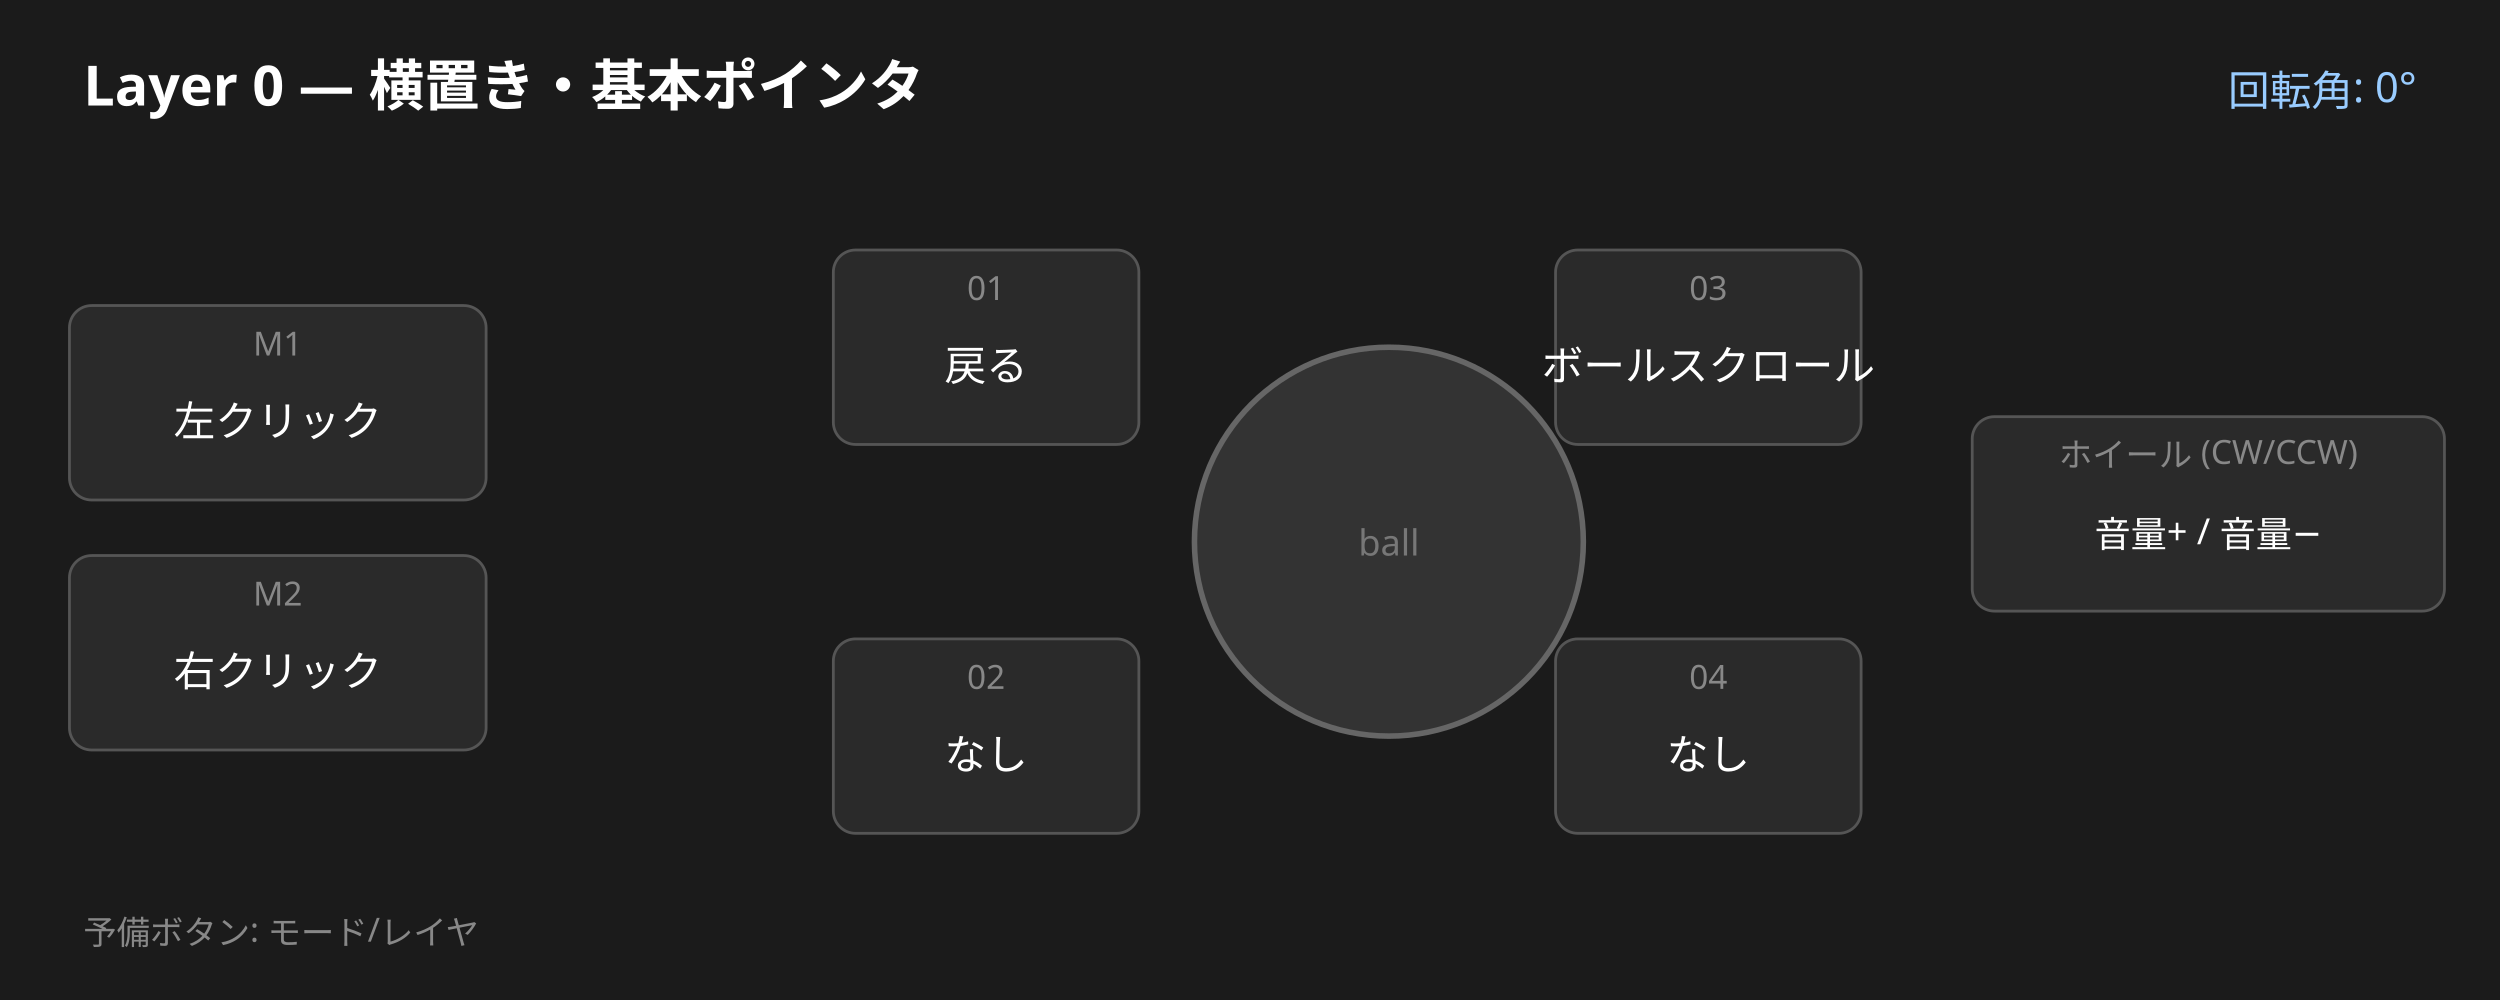
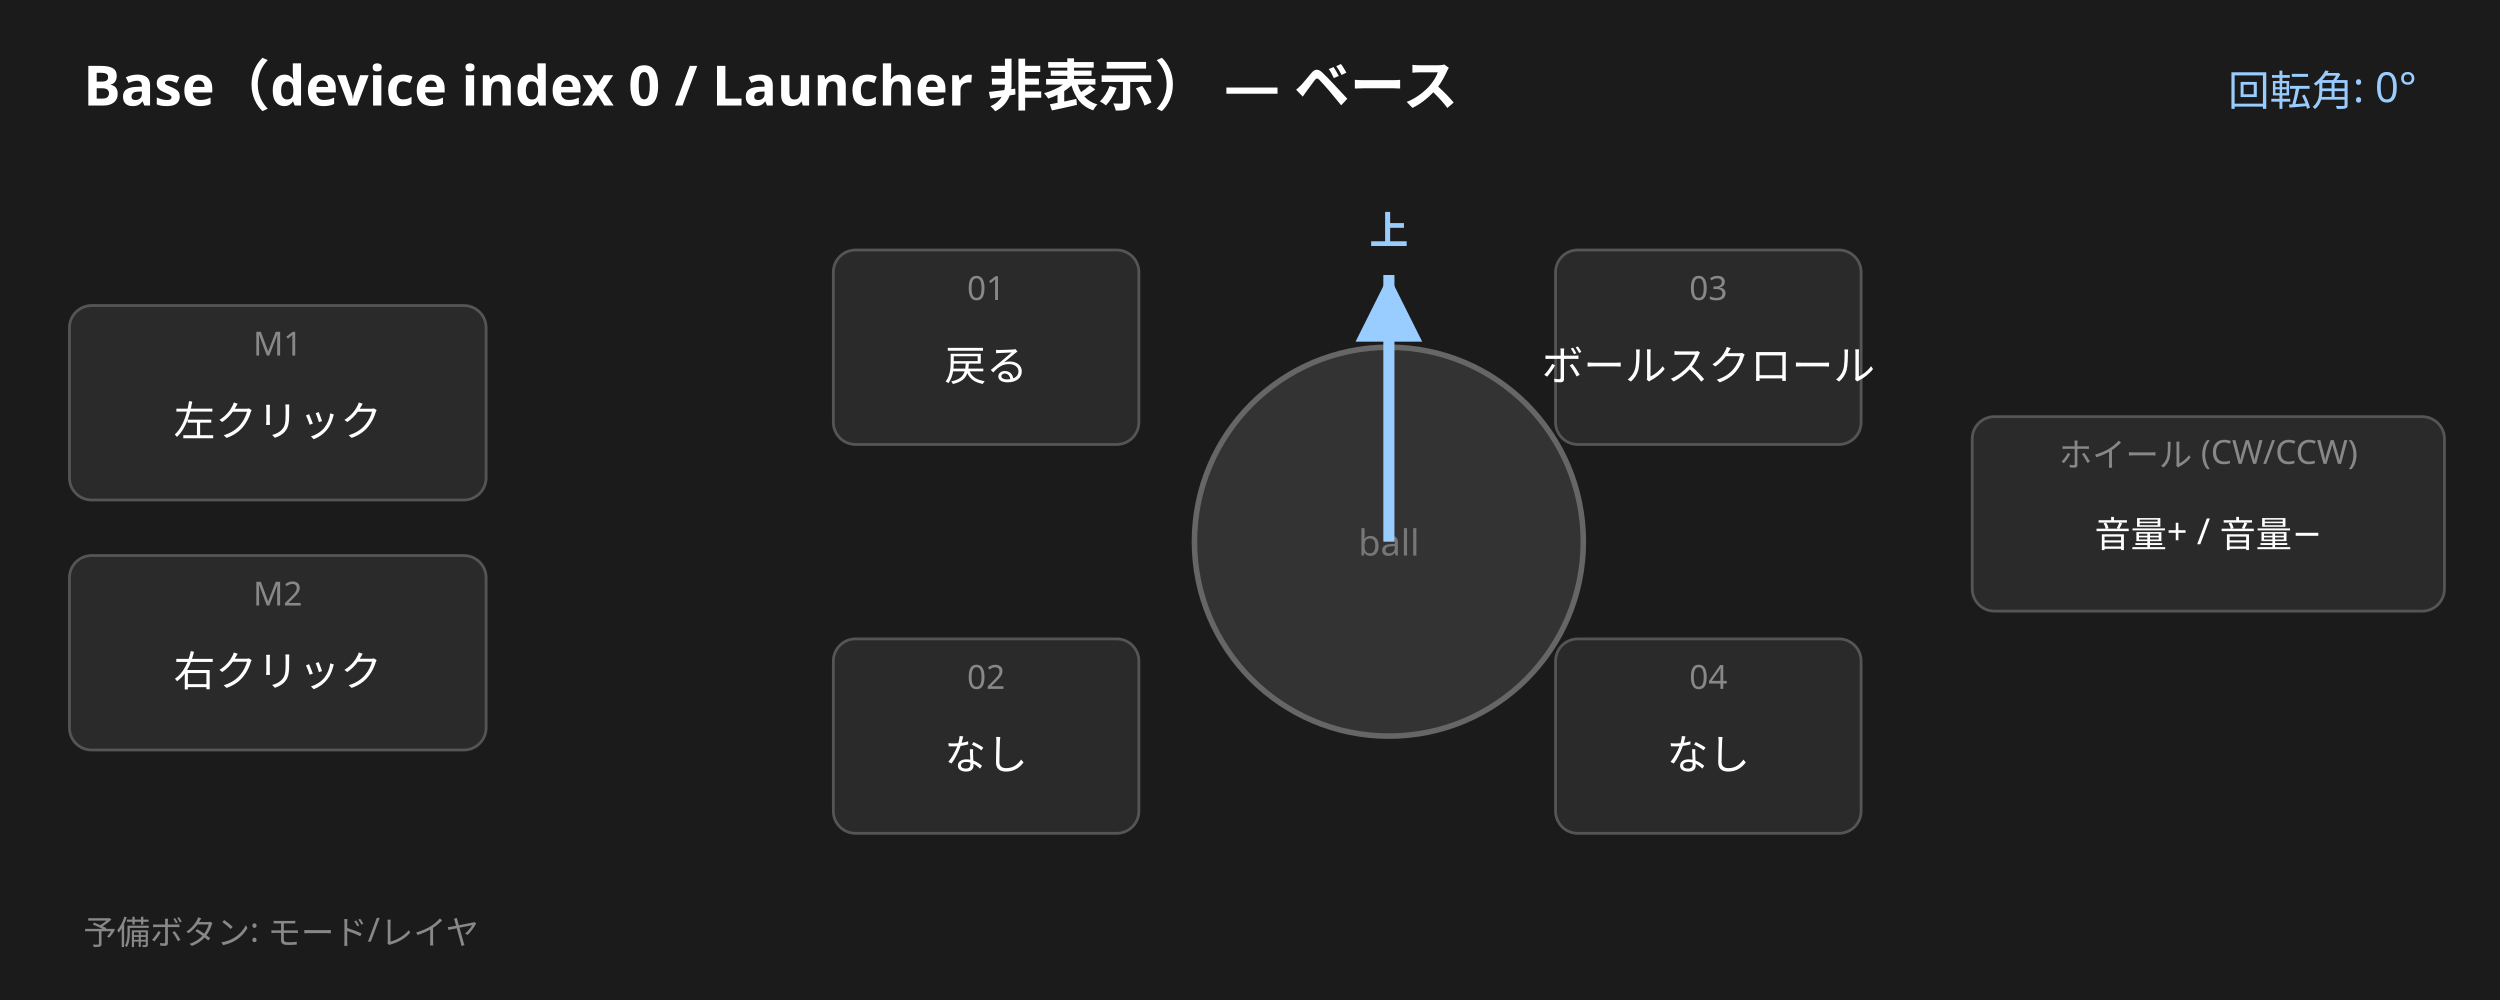
<svg xmlns="http://www.w3.org/2000/svg" width="900" height="360" viewBox="0 0 900 360" font-family="sans-serif">
+   <defs>
+     <marker id="up" markerWidth="10" markerHeight="10" refX="6" refY="3" orient="auto">
+       <path d="M0,0 L6,3 L0,6 Z" fill="#9cf" />
+     </marker>
+   </defs>
  <rect width="900" height="360" fill="#1b1b1b" />
-   <text x="30" y="38" fill="#fff" font-size="20" font-weight="bold">Layer 0 — 横置き・基本ポインタ</text>
+   <text x="30" y="38" fill="#fff" font-size="20" font-weight="bold">Base（device index 0 / Launcher 非表示） — ベース</text>
  <text x="870" y="38" fill="#9cf" font-size="15" text-anchor="end">回転角: 0°</text>
  <rect x="25" y="110" width="150" height="70" rx="8" fill="#2a2a2a" stroke="#555" />
  <text x="100" y="128" fill="#888" font-size="12" text-anchor="middle">M1</text>
  <text x="100" y="157" fill="#fff" font-size="15" text-anchor="middle">左クリック</text>
  <rect x="25" y="200" width="150" height="70" rx="8" fill="#2a2a2a" stroke="#555" />
  <text x="100" y="218" fill="#888" font-size="12" text-anchor="middle">M2</text>
  <text x="100" y="247" fill="#fff" font-size="15" text-anchor="middle">右クリック</text>
  <rect x="300" y="90" width="110" height="70" rx="8" fill="#2a2a2a" stroke="#555" />
  <text x="355" y="108" fill="#888" font-size="12" text-anchor="middle">01</text>
  <text x="355" y="137" fill="#fff" font-size="15" text-anchor="middle">戻る</text>
  <rect x="300" y="230" width="110" height="70" rx="8" fill="#2a2a2a" stroke="#555" />
  <text x="355" y="248" fill="#888" font-size="12" text-anchor="middle">02</text>
  <text x="355" y="277" fill="#fff" font-size="15" text-anchor="middle">なし</text>
  <circle cx="500" cy="195" r="70" fill="#333" stroke="#666" stroke-width="2" />
  <text x="500" y="200" fill="#777" font-size="13" text-anchor="middle">ball</text>
+   <line x1="500" y1="195" x2="500.0" y2="99.0" stroke="#9cf" stroke-width="4" marker-end="url(#up)" />
+   <text x="500.0" y="88.0" fill="#9cf" font-size="14" font-weight="bold" text-anchor="middle">上</text>
  <rect x="560" y="90" width="110" height="70" rx="8" fill="#2a2a2a" stroke="#555" />
  <text x="615" y="108" fill="#888" font-size="12" text-anchor="middle">03</text>
  <text x="615" y="137" fill="#fff" font-size="15" text-anchor="middle">ボールスクロール</text>
  <rect x="560" y="230" width="110" height="70" rx="8" fill="#2a2a2a" stroke="#555" />
  <text x="615" y="248" fill="#888" font-size="12" text-anchor="middle">04</text>
  <text x="615" y="277" fill="#fff" font-size="15" text-anchor="middle">なし</text>
  <rect x="710" y="150" width="170" height="70" rx="8" fill="#2a2a2a" stroke="#555" />
  <text x="795" y="168" fill="#888" font-size="12" text-anchor="middle">ホイール (CW/CCW)</text>
  <text x="795" y="197" fill="#fff" font-size="13" text-anchor="middle">音量+ / 音量−</text>
  <text x="30" y="340" fill="#888" font-size="12">予備ボタン: モード/レイヤ</text>
</svg>
